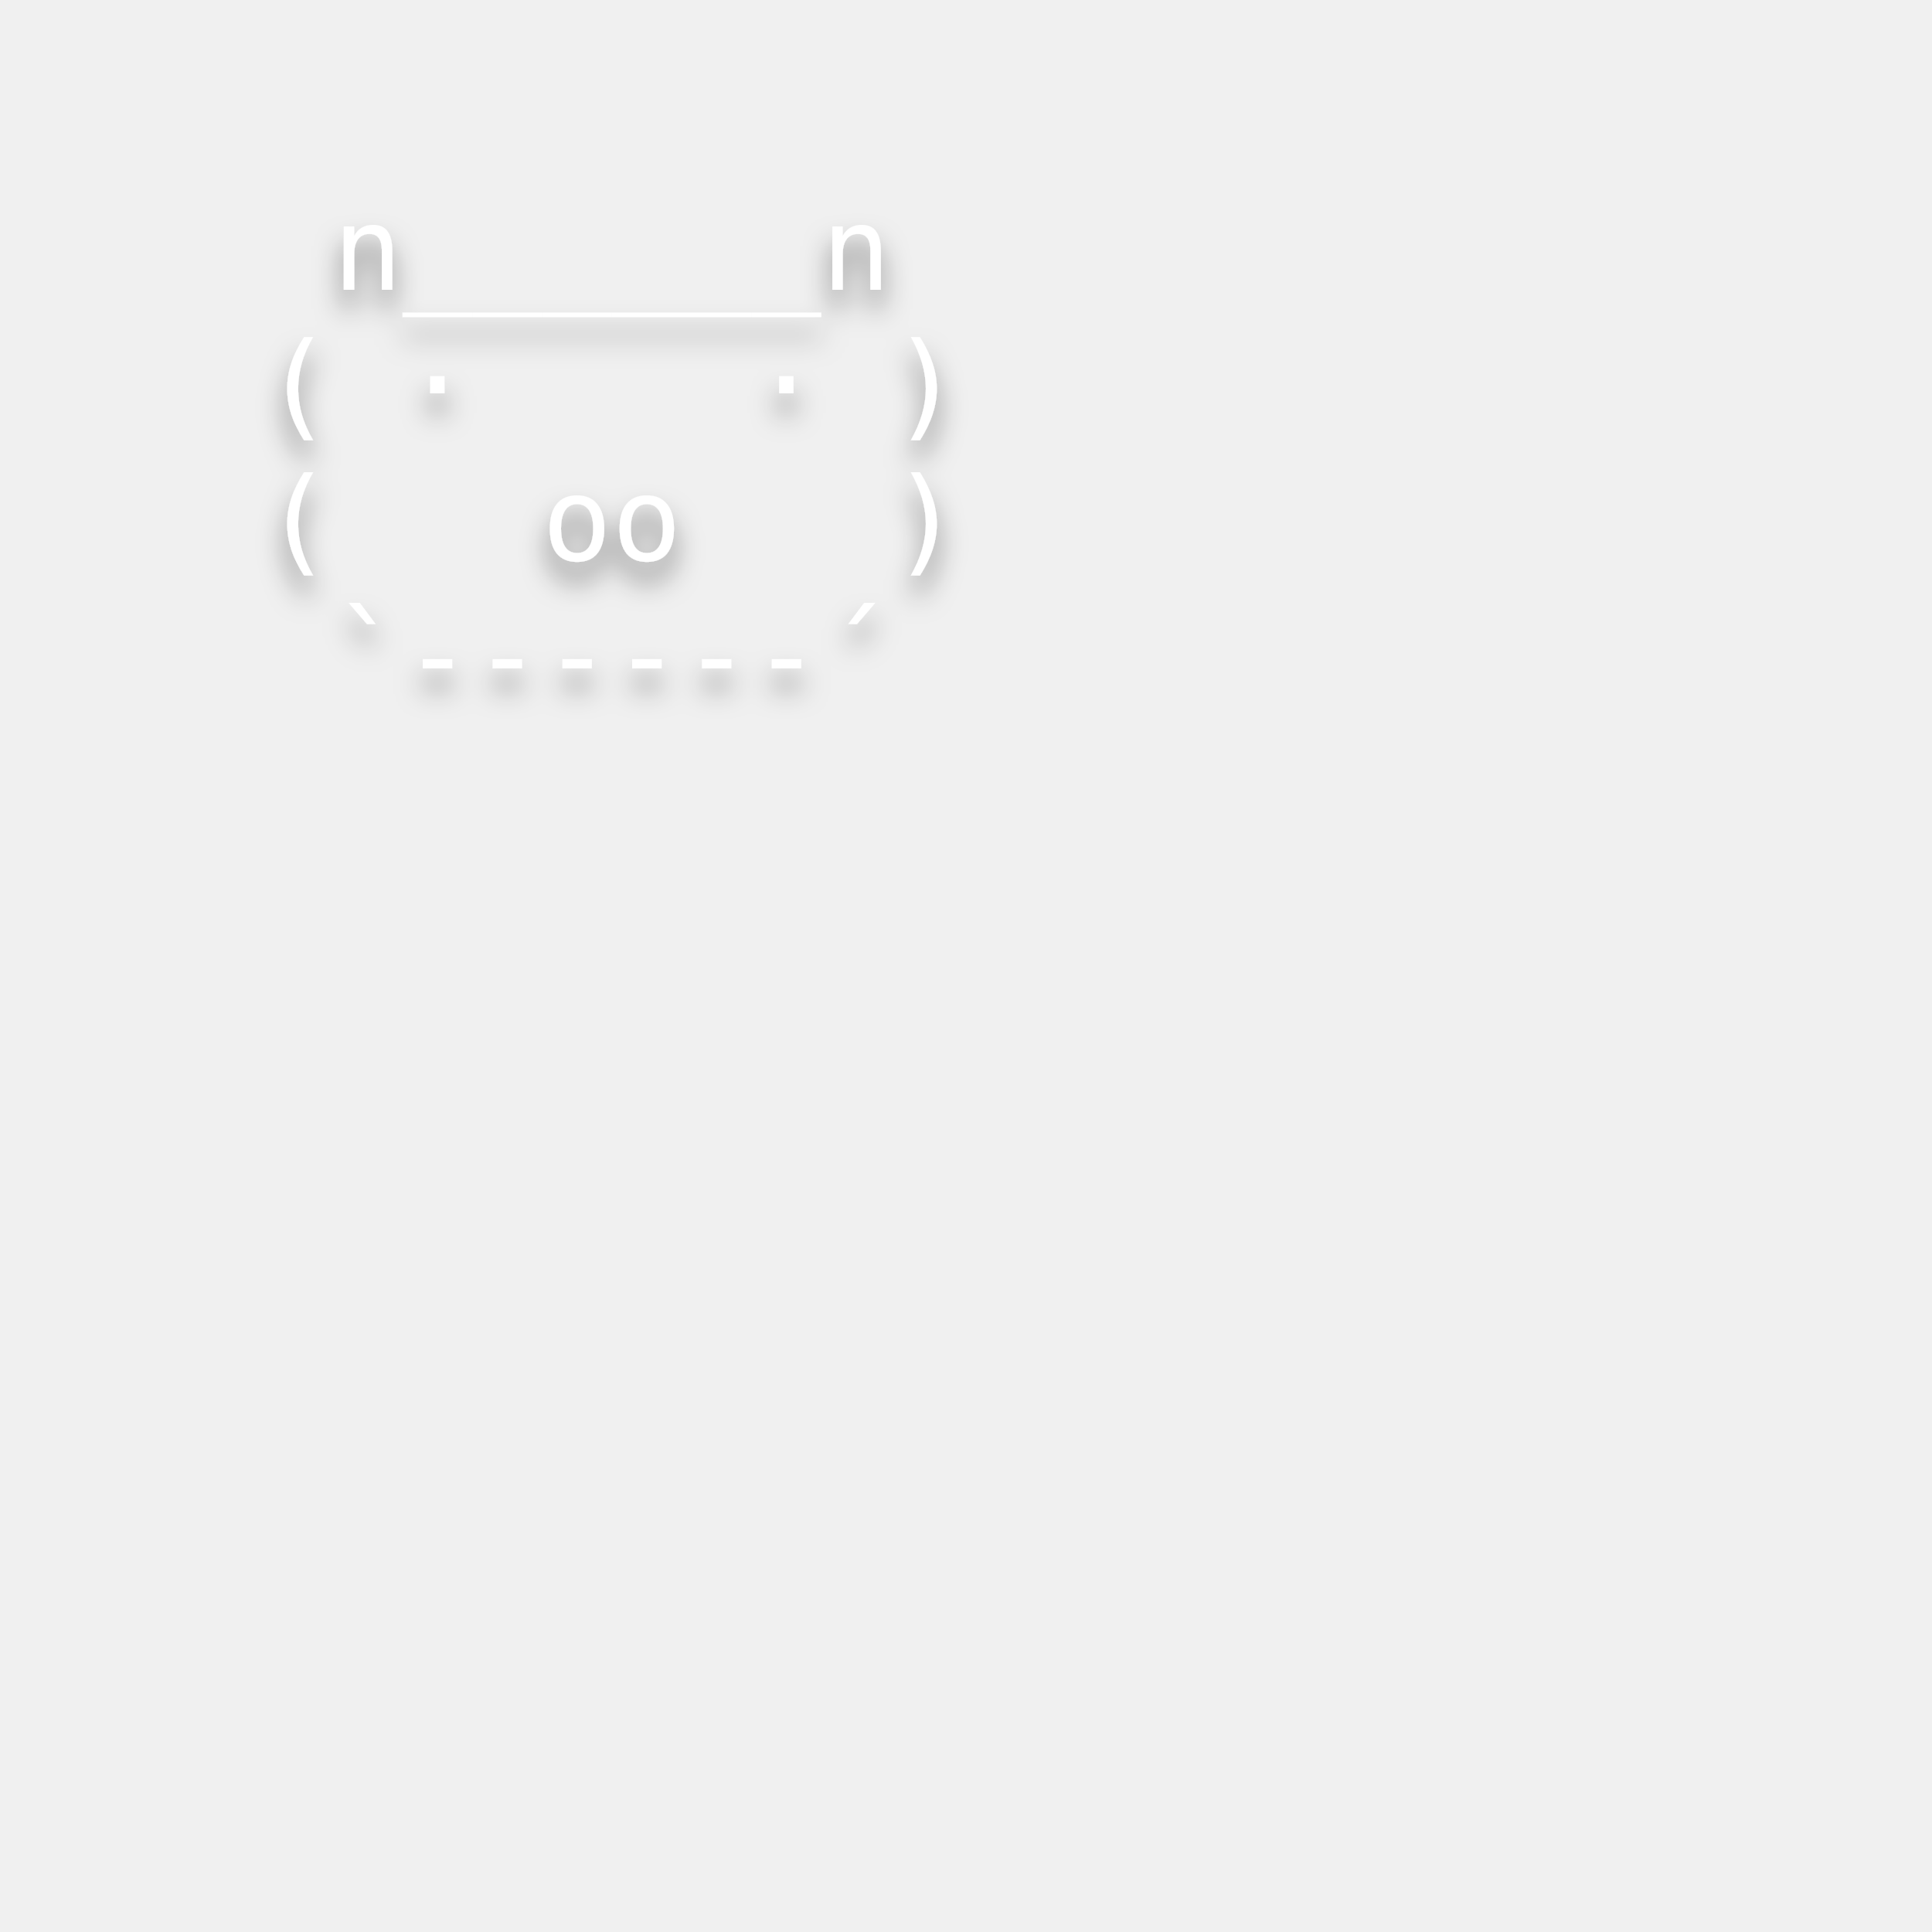
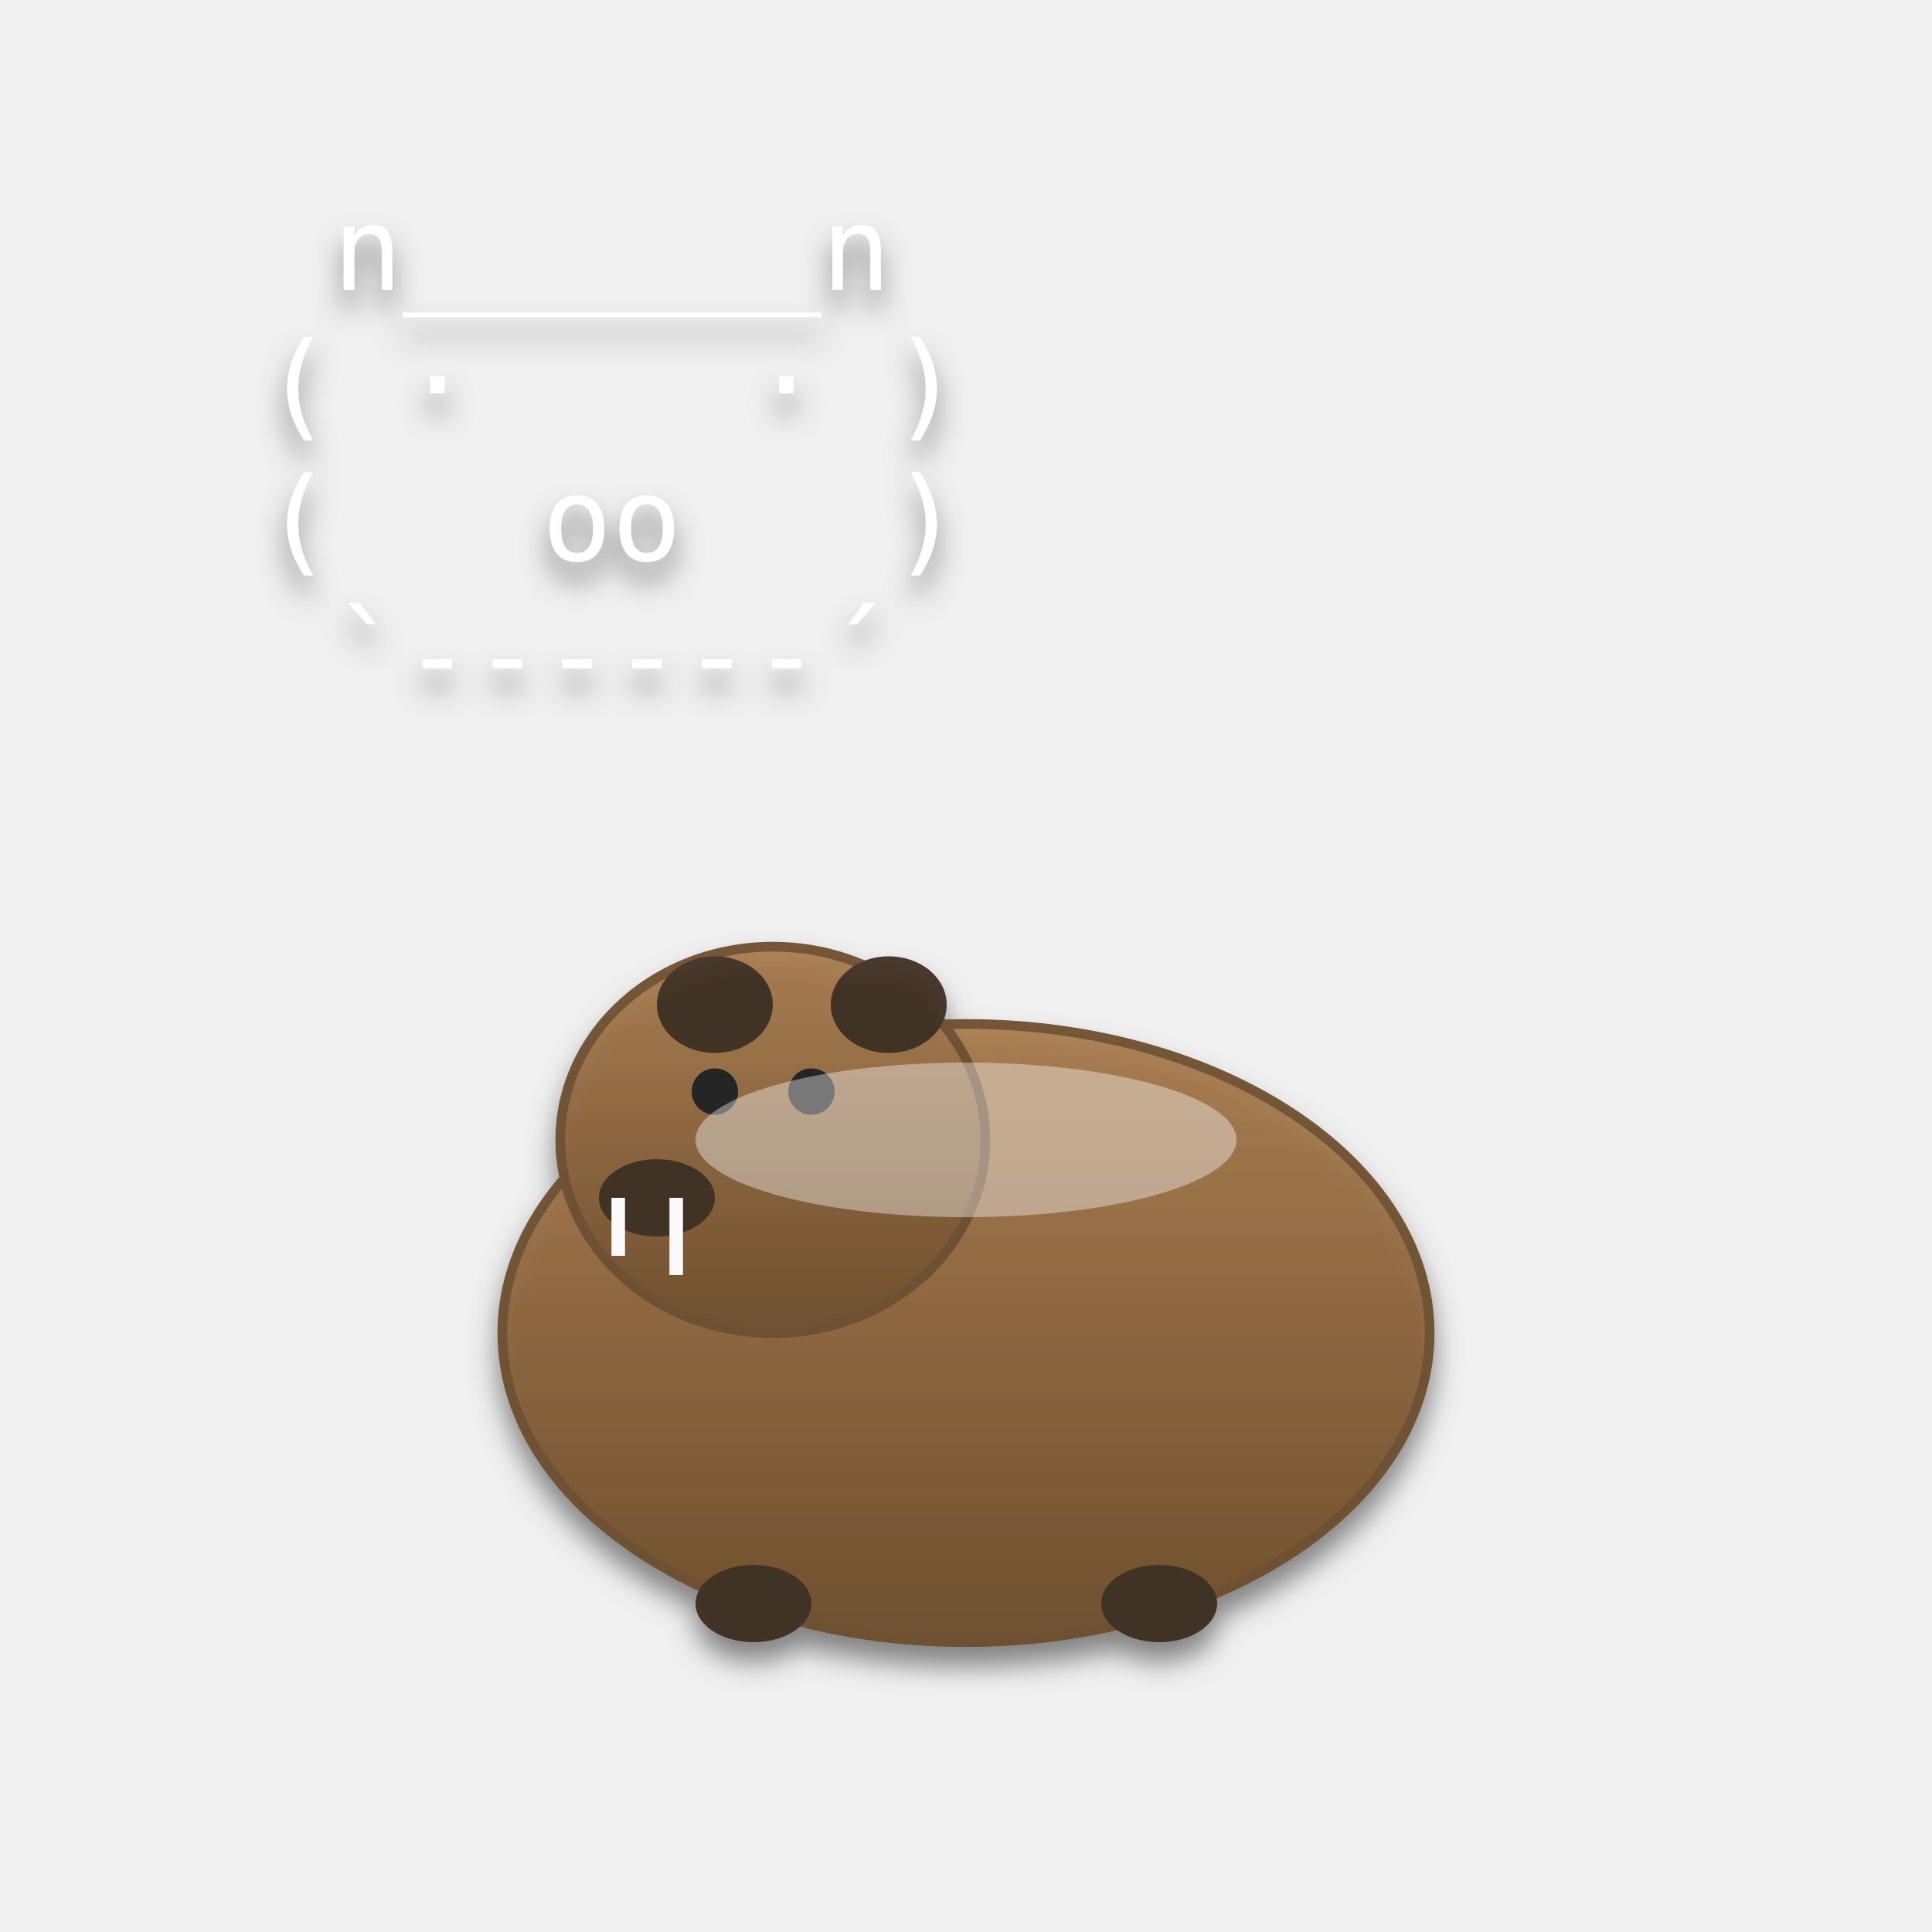
<svg xmlns="http://www.w3.org/2000/svg" viewBox="0 0 200 200" width="200" height="200" data-species="capybara" data-frames="3">
  <defs>
    <linearGradient id="spriteAccent" x1="0%" y1="0%" x2="0%" y2="100%">
      <stop offset="0%" stop-color="#ffffff" stop-opacity="0.95" />
      <stop offset="100%" stop-color="#cfcfff" stop-opacity="0.7" />
+     </linearGradient>
+     <linearGradient id="bodyGrad-capybara" x1="0%" y1="0%" x2="0%" y2="100%">
+       <stop offset="0%" stop-color="#a87a4a" stop-opacity="1" />
+       <stop offset="100%" stop-color="#6b4a2a" stop-opacity="1" />
    </linearGradient>
    <filter id="spriteShadow" x="-15%" y="-15%" width="130%" height="130%">
      <feGaussianBlur in="SourceAlpha" stdDeviation="1.4" />
      <feOffset dx="0" dy="2" result="off" />
      <feComponentTransfer>
        <feFuncA type="linear" slope="0.5" />
      </feComponentTransfer>
      <feMerge>
        <feMergeNode />
        <feMergeNode in="SourceGraphic" />
      </feMerge>
    </filter>
  </defs>
  <rect width="200" height="200" fill="transparent" />
  <g filter="url(#spriteShadow)">
    <g id="state-error" data-state="error" data-frame-idx="2" visibility="hidden">
      <text x="20" y="30" font-family="ui-monospace, SFMono-Regular, Menlo, Consolas, monospace" font-size="12" fill="#ff3366" xml:space="preserve">
        <tspan x="20" dy="0">    ~  ~</tspan>
        <tspan x="20" dy="14">  u______n</tspan>
        <tspan x="20" dy="14"> ( ·    · )</tspan>
        <tspan x="20" dy="14"> (   oo   )</tspan>
        <tspan x="20" dy="14">  `------´</tspan>
      </text>
+       <g class="species-art" opacity="0.92">
+         <ellipse cx="100" cy="138" rx="48" ry="32" fill="url(#bodyGrad-capybara)" stroke="#6b4a2a" stroke-width="1" />
+         <ellipse cx="80" cy="118" rx="22" ry="20" fill="url(#bodyGrad-capybara)" stroke="#6b4a2a" stroke-width="1" />
+         <ellipse cx="74" cy="104" rx="6" ry="5" fill="#3a2a1a" />
+         <ellipse cx="92" cy="104" rx="6" ry="5" fill="#3a2a1a" />
+         <circle cx="74" cy="113" r="2.4" fill="#1a1a1a" />
+         <circle cx="84" cy="113" r="2.4" fill="#1a1a1a" />
+         <ellipse cx="68" cy="124" rx="6" ry="4" fill="#3a2a1a" />
+         <path d="M 64 124 L 64 130 M 70 124 L 70 132" stroke="#fff" stroke-width="1.4" />
+         <ellipse cx="78" cy="166" rx="6" ry="4" fill="#3a2a1a" />
+         <ellipse cx="120" cy="166" rx="6" ry="4" fill="#3a2a1a" />
+         <ellipse cx="100" cy="118" rx="28" ry="8" fill="#ffffff" fill-opacity="0.4" />
+       </g>
    </g>
    <g id="state-notification" data-state="notification" data-frame-idx="0" visibility="hidden">
      <text x="20" y="30" font-family="ui-monospace, SFMono-Regular, Menlo, Consolas, monospace" font-size="12" fill="#ffcc00" xml:space="preserve">
        <tspan x="20" dy="0">  n______n</tspan>
        <tspan x="20" dy="14"> ( ·    · )</tspan>
        <tspan x="20" dy="14"> (   oo   )</tspan>
        <tspan x="20" dy="14">  `------´</tspan>
      </text>
+       <g class="species-art" opacity="0.92">
+         <ellipse cx="100" cy="138" rx="48" ry="32" fill="url(#bodyGrad-capybara)" stroke="#6b4a2a" stroke-width="1" />
+         <ellipse cx="80" cy="118" rx="22" ry="20" fill="url(#bodyGrad-capybara)" stroke="#6b4a2a" stroke-width="1" />
+         <ellipse cx="74" cy="104" rx="6" ry="5" fill="#3a2a1a" />
+         <ellipse cx="92" cy="104" rx="6" ry="5" fill="#3a2a1a" />
+         <circle cx="74" cy="113" r="2.4" fill="#1a1a1a" />
+         <circle cx="84" cy="113" r="2.4" fill="#1a1a1a" />
+         <ellipse cx="68" cy="124" rx="6" ry="4" fill="#3a2a1a" />
+         <path d="M 64 124 L 64 130 M 70 124 L 70 132" stroke="#fff" stroke-width="1.4" />
+         <ellipse cx="78" cy="166" rx="6" ry="4" fill="#3a2a1a" />
+         <ellipse cx="120" cy="166" rx="6" ry="4" fill="#3a2a1a" />
+         <ellipse cx="100" cy="118" rx="28" ry="8" fill="#ffffff" fill-opacity="0.4" />
+       </g>
    </g>
    <g id="state-sweeping" data-state="sweeping" data-frame-idx="0" visibility="hidden">
      <text x="20" y="30" font-family="ui-monospace, SFMono-Regular, Menlo, Consolas, monospace" font-size="12" fill="#88ccff" xml:space="preserve">
        <tspan x="20" dy="0">  n______n</tspan>
        <tspan x="20" dy="14"> ( ·    · )</tspan>
        <tspan x="20" dy="14"> (   oo   )</tspan>
        <tspan x="20" dy="14">  `------´</tspan>
      </text>
+       <g class="species-art" opacity="0.92">
+         <ellipse cx="100" cy="138" rx="48" ry="32" fill="url(#bodyGrad-capybara)" stroke="#6b4a2a" stroke-width="1" />
+         <ellipse cx="80" cy="118" rx="22" ry="20" fill="url(#bodyGrad-capybara)" stroke="#6b4a2a" stroke-width="1" />
+         <ellipse cx="74" cy="104" rx="6" ry="5" fill="#3a2a1a" />
+         <ellipse cx="92" cy="104" rx="6" ry="5" fill="#3a2a1a" />
+         <circle cx="74" cy="113" r="2.4" fill="#1a1a1a" />
+         <circle cx="84" cy="113" r="2.4" fill="#1a1a1a" />
+         <ellipse cx="68" cy="124" rx="6" ry="4" fill="#3a2a1a" />
+         <path d="M 64 124 L 64 130 M 70 124 L 70 132" stroke="#fff" stroke-width="1.4" />
+         <ellipse cx="78" cy="166" rx="6" ry="4" fill="#3a2a1a" />
+         <ellipse cx="120" cy="166" rx="6" ry="4" fill="#3a2a1a" />
+         <ellipse cx="100" cy="118" rx="28" ry="8" fill="#ffffff" fill-opacity="0.4" />
+       </g>
    </g>
    <g id="state-attention" data-state="attention" data-frame-idx="0" visibility="hidden">
      <text x="20" y="30" font-family="ui-monospace, SFMono-Regular, Menlo, Consolas, monospace" font-size="12" fill="#ffaa00" xml:space="preserve">
        <tspan x="20" dy="0">  n______n</tspan>
        <tspan x="20" dy="14"> ( ·    · )</tspan>
        <tspan x="20" dy="14"> (   oo   )</tspan>
        <tspan x="20" dy="14">  `------´</tspan>
      </text>
+       <g class="species-art" opacity="0.92">
+         <ellipse cx="100" cy="138" rx="48" ry="32" fill="url(#bodyGrad-capybara)" stroke="#6b4a2a" stroke-width="1" />
+         <ellipse cx="80" cy="118" rx="22" ry="20" fill="url(#bodyGrad-capybara)" stroke="#6b4a2a" stroke-width="1" />
+         <ellipse cx="74" cy="104" rx="6" ry="5" fill="#3a2a1a" />
+         <ellipse cx="92" cy="104" rx="6" ry="5" fill="#3a2a1a" />
+         <circle cx="74" cy="113" r="2.4" fill="#1a1a1a" />
+         <circle cx="84" cy="113" r="2.4" fill="#1a1a1a" />
+         <ellipse cx="68" cy="124" rx="6" ry="4" fill="#3a2a1a" />
+         <path d="M 64 124 L 64 130 M 70 124 L 70 132" stroke="#fff" stroke-width="1.4" />
+         <ellipse cx="78" cy="166" rx="6" ry="4" fill="#3a2a1a" />
+         <ellipse cx="120" cy="166" rx="6" ry="4" fill="#3a2a1a" />
+         <ellipse cx="100" cy="118" rx="28" ry="8" fill="#ffffff" fill-opacity="0.4" />
+       </g>
    </g>
    <g id="state-juggling" data-state="juggling" data-frame-idx="2" visibility="hidden">
      <text x="20" y="30" font-family="ui-monospace, SFMono-Regular, Menlo, Consolas, monospace" font-size="12" fill="#cc88ff" xml:space="preserve">
        <tspan x="20" dy="0">    ~  ~</tspan>
        <tspan x="20" dy="14">  u______n</tspan>
        <tspan x="20" dy="14"> ( ·    · )</tspan>
        <tspan x="20" dy="14"> (   oo   )</tspan>
        <tspan x="20" dy="14">  `------´</tspan>
      </text>
+       <g class="species-art" opacity="0.92">
+         <ellipse cx="100" cy="138" rx="48" ry="32" fill="url(#bodyGrad-capybara)" stroke="#6b4a2a" stroke-width="1" />
+         <ellipse cx="80" cy="118" rx="22" ry="20" fill="url(#bodyGrad-capybara)" stroke="#6b4a2a" stroke-width="1" />
+         <ellipse cx="74" cy="104" rx="6" ry="5" fill="#3a2a1a" />
+         <ellipse cx="92" cy="104" rx="6" ry="5" fill="#3a2a1a" />
+         <circle cx="74" cy="113" r="2.4" fill="#1a1a1a" />
+         <circle cx="84" cy="113" r="2.4" fill="#1a1a1a" />
+         <ellipse cx="68" cy="124" rx="6" ry="4" fill="#3a2a1a" />
+         <path d="M 64 124 L 64 130 M 70 124 L 70 132" stroke="#fff" stroke-width="1.4" />
+         <ellipse cx="78" cy="166" rx="6" ry="4" fill="#3a2a1a" />
+         <ellipse cx="120" cy="166" rx="6" ry="4" fill="#3a2a1a" />
+         <ellipse cx="100" cy="118" rx="28" ry="8" fill="#ffffff" fill-opacity="0.4" />
+       </g>
    </g>
    <g id="state-carrying" data-state="carrying" data-frame-idx="1" visibility="hidden">
      <text x="20" y="30" font-family="ui-monospace, SFMono-Regular, Menlo, Consolas, monospace" font-size="12" fill="#88ff88" xml:space="preserve">
        <tspan x="20" dy="0">  n______n</tspan>
        <tspan x="20" dy="14"> ( ·    · )</tspan>
        <tspan x="20" dy="14"> (   Oo   )</tspan>
        <tspan x="20" dy="14">  `------´</tspan>
      </text>
+       <g class="species-art" opacity="0.92">
+         <ellipse cx="100" cy="138" rx="48" ry="32" fill="url(#bodyGrad-capybara)" stroke="#6b4a2a" stroke-width="1" />
+         <ellipse cx="80" cy="118" rx="22" ry="20" fill="url(#bodyGrad-capybara)" stroke="#6b4a2a" stroke-width="1" />
+         <ellipse cx="74" cy="104" rx="6" ry="5" fill="#3a2a1a" />
+         <ellipse cx="92" cy="104" rx="6" ry="5" fill="#3a2a1a" />
+         <circle cx="74" cy="113" r="2.4" fill="#1a1a1a" />
+         <circle cx="84" cy="113" r="2.4" fill="#1a1a1a" />
+         <ellipse cx="68" cy="124" rx="6" ry="4" fill="#3a2a1a" />
+         <path d="M 64 124 L 64 130 M 70 124 L 70 132" stroke="#fff" stroke-width="1.4" />
+         <ellipse cx="78" cy="166" rx="6" ry="4" fill="#3a2a1a" />
+         <ellipse cx="120" cy="166" rx="6" ry="4" fill="#3a2a1a" />
+         <ellipse cx="100" cy="118" rx="28" ry="8" fill="#ffffff" fill-opacity="0.4" />
+       </g>
    </g>
    <g id="state-working" data-state="working" data-frame-idx="0" visibility="hidden">
      <text x="20" y="30" font-family="ui-monospace, SFMono-Regular, Menlo, Consolas, monospace" font-size="12" fill="#00ccff" xml:space="preserve">
        <tspan x="20" dy="0">  n______n</tspan>
        <tspan x="20" dy="14"> ( ·    · )</tspan>
        <tspan x="20" dy="14"> (   oo   )</tspan>
        <tspan x="20" dy="14">  `------´</tspan>
      </text>
+       <g class="species-art" opacity="0.92">
+         <ellipse cx="100" cy="138" rx="48" ry="32" fill="url(#bodyGrad-capybara)" stroke="#6b4a2a" stroke-width="1" />
+         <ellipse cx="80" cy="118" rx="22" ry="20" fill="url(#bodyGrad-capybara)" stroke="#6b4a2a" stroke-width="1" />
+         <ellipse cx="74" cy="104" rx="6" ry="5" fill="#3a2a1a" />
+         <ellipse cx="92" cy="104" rx="6" ry="5" fill="#3a2a1a" />
+         <circle cx="74" cy="113" r="2.4" fill="#1a1a1a" />
+         <circle cx="84" cy="113" r="2.4" fill="#1a1a1a" />
+         <ellipse cx="68" cy="124" rx="6" ry="4" fill="#3a2a1a" />
+         <path d="M 64 124 L 64 130 M 70 124 L 70 132" stroke="#fff" stroke-width="1.4" />
+         <ellipse cx="78" cy="166" rx="6" ry="4" fill="#3a2a1a" />
+         <ellipse cx="120" cy="166" rx="6" ry="4" fill="#3a2a1a" />
+         <ellipse cx="100" cy="118" rx="28" ry="8" fill="#ffffff" fill-opacity="0.4" />
+       </g>
    </g>
    <g id="state-thinking" data-state="thinking" data-frame-idx="2" visibility="hidden">
      <text x="20" y="30" font-family="ui-monospace, SFMono-Regular, Menlo, Consolas, monospace" font-size="12" fill="#ffff66" xml:space="preserve">
        <tspan x="20" dy="0">    ~  ~</tspan>
        <tspan x="20" dy="14">  u______n</tspan>
        <tspan x="20" dy="14"> ( ·    · )</tspan>
        <tspan x="20" dy="14"> (   oo   )</tspan>
        <tspan x="20" dy="14">  `------´</tspan>
      </text>
+       <g class="species-art" opacity="0.92">
+         <ellipse cx="100" cy="138" rx="48" ry="32" fill="url(#bodyGrad-capybara)" stroke="#6b4a2a" stroke-width="1" />
+         <ellipse cx="80" cy="118" rx="22" ry="20" fill="url(#bodyGrad-capybara)" stroke="#6b4a2a" stroke-width="1" />
+         <ellipse cx="74" cy="104" rx="6" ry="5" fill="#3a2a1a" />
+         <ellipse cx="92" cy="104" rx="6" ry="5" fill="#3a2a1a" />
+         <circle cx="74" cy="113" r="2.4" fill="#1a1a1a" />
+         <circle cx="84" cy="113" r="2.4" fill="#1a1a1a" />
+         <ellipse cx="68" cy="124" rx="6" ry="4" fill="#3a2a1a" />
+         <path d="M 64 124 L 64 130 M 70 124 L 70 132" stroke="#fff" stroke-width="1.4" />
+         <ellipse cx="78" cy="166" rx="6" ry="4" fill="#3a2a1a" />
+         <ellipse cx="120" cy="166" rx="6" ry="4" fill="#3a2a1a" />
+         <ellipse cx="100" cy="118" rx="28" ry="8" fill="#ffffff" fill-opacity="0.4" />
+       </g>
    </g>
    <g id="state-waking" data-state="waking" data-frame-idx="2" visibility="hidden">
      <text x="20" y="30" font-family="ui-monospace, SFMono-Regular, Menlo, Consolas, monospace" font-size="12" fill="#ffaaaa" xml:space="preserve">
        <tspan x="20" dy="0">    ~  ~</tspan>
        <tspan x="20" dy="14">  u______n</tspan>
        <tspan x="20" dy="14"> ( ·    · )</tspan>
        <tspan x="20" dy="14"> (   oo   )</tspan>
        <tspan x="20" dy="14">  `------´</tspan>
      </text>
+       <g class="species-art" opacity="0.92">
+         <ellipse cx="100" cy="138" rx="48" ry="32" fill="url(#bodyGrad-capybara)" stroke="#6b4a2a" stroke-width="1" />
+         <ellipse cx="80" cy="118" rx="22" ry="20" fill="url(#bodyGrad-capybara)" stroke="#6b4a2a" stroke-width="1" />
+         <ellipse cx="74" cy="104" rx="6" ry="5" fill="#3a2a1a" />
+         <ellipse cx="92" cy="104" rx="6" ry="5" fill="#3a2a1a" />
+         <circle cx="74" cy="113" r="2.4" fill="#1a1a1a" />
+         <circle cx="84" cy="113" r="2.4" fill="#1a1a1a" />
+         <ellipse cx="68" cy="124" rx="6" ry="4" fill="#3a2a1a" />
+         <path d="M 64 124 L 64 130 M 70 124 L 70 132" stroke="#fff" stroke-width="1.4" />
+         <ellipse cx="78" cy="166" rx="6" ry="4" fill="#3a2a1a" />
+         <ellipse cx="120" cy="166" rx="6" ry="4" fill="#3a2a1a" />
+         <ellipse cx="100" cy="118" rx="28" ry="8" fill="#ffffff" fill-opacity="0.4" />
+       </g>
    </g>
    <g id="state-idle" data-state="idle" data-frame-idx="0" visibility="visible">
      <text x="20" y="30" font-family="ui-monospace, SFMono-Regular, Menlo, Consolas, monospace" font-size="12" fill="#ffffff" xml:space="preserve">
        <tspan x="20" dy="0">  n______n</tspan>
        <tspan x="20" dy="14"> ( ·    · )</tspan>
        <tspan x="20" dy="14"> (   oo   )</tspan>
        <tspan x="20" dy="14">  `------´</tspan>
      </text>
+       <g class="species-art" opacity="0.92">
+         <ellipse cx="100" cy="138" rx="48" ry="32" fill="url(#bodyGrad-capybara)" stroke="#6b4a2a" stroke-width="1" />
+         <ellipse cx="80" cy="118" rx="22" ry="20" fill="url(#bodyGrad-capybara)" stroke="#6b4a2a" stroke-width="1" />
+         <ellipse cx="74" cy="104" rx="6" ry="5" fill="#3a2a1a" />
+         <ellipse cx="92" cy="104" rx="6" ry="5" fill="#3a2a1a" />
+         <circle cx="74" cy="113" r="2.4" fill="#1a1a1a" />
+         <circle cx="84" cy="113" r="2.4" fill="#1a1a1a" />
+         <ellipse cx="68" cy="124" rx="6" ry="4" fill="#3a2a1a" />
+         <path d="M 64 124 L 64 130 M 70 124 L 70 132" stroke="#fff" stroke-width="1.4" />
+         <ellipse cx="78" cy="166" rx="6" ry="4" fill="#3a2a1a" />
+         <ellipse cx="120" cy="166" rx="6" ry="4" fill="#3a2a1a" />
+         <ellipse cx="100" cy="118" rx="28" ry="8" fill="#ffffff" fill-opacity="0.4" />
+       </g>
    </g>
    <g id="state-dozing" data-state="dozing" data-frame-idx="0" visibility="hidden">
      <text x="20" y="30" font-family="ui-monospace, SFMono-Regular, Menlo, Consolas, monospace" font-size="12" fill="#aaaaaa" xml:space="preserve">
        <tspan x="20" dy="0">  n______n</tspan>
        <tspan x="20" dy="14"> ( ·    · )</tspan>
        <tspan x="20" dy="14"> (   oo   )</tspan>
        <tspan x="20" dy="14">  `------´</tspan>
      </text>
+       <g class="species-art" opacity="0.92">
+         <ellipse cx="100" cy="138" rx="48" ry="32" fill="url(#bodyGrad-capybara)" stroke="#6b4a2a" stroke-width="1" />
+         <ellipse cx="80" cy="118" rx="22" ry="20" fill="url(#bodyGrad-capybara)" stroke="#6b4a2a" stroke-width="1" />
+         <ellipse cx="74" cy="104" rx="6" ry="5" fill="#3a2a1a" />
+         <ellipse cx="92" cy="104" rx="6" ry="5" fill="#3a2a1a" />
+         <circle cx="74" cy="113" r="2.4" fill="#1a1a1a" />
+         <circle cx="84" cy="113" r="2.4" fill="#1a1a1a" />
+         <ellipse cx="68" cy="124" rx="6" ry="4" fill="#3a2a1a" />
+         <path d="M 64 124 L 64 130 M 70 124 L 70 132" stroke="#fff" stroke-width="1.4" />
+         <ellipse cx="78" cy="166" rx="6" ry="4" fill="#3a2a1a" />
+         <ellipse cx="120" cy="166" rx="6" ry="4" fill="#3a2a1a" />
+         <ellipse cx="100" cy="118" rx="28" ry="8" fill="#ffffff" fill-opacity="0.4" />
+       </g>
    </g>
    <g id="state-sleeping" data-state="sleeping" data-frame-idx="0" visibility="hidden">
      <text x="20" y="30" font-family="ui-monospace, SFMono-Regular, Menlo, Consolas, monospace" font-size="12" fill="#666688" xml:space="preserve">
        <tspan x="20" dy="0">  n______n</tspan>
        <tspan x="20" dy="14"> ( ·    · )</tspan>
        <tspan x="20" dy="14"> (   oo   )</tspan>
        <tspan x="20" dy="14">  `------´</tspan>
      </text>
+       <g class="species-art" opacity="0.92">
+         <ellipse cx="100" cy="138" rx="48" ry="32" fill="url(#bodyGrad-capybara)" stroke="#6b4a2a" stroke-width="1" />
+         <ellipse cx="80" cy="118" rx="22" ry="20" fill="url(#bodyGrad-capybara)" stroke="#6b4a2a" stroke-width="1" />
+         <ellipse cx="74" cy="104" rx="6" ry="5" fill="#3a2a1a" />
+         <ellipse cx="92" cy="104" rx="6" ry="5" fill="#3a2a1a" />
+         <circle cx="74" cy="113" r="2.4" fill="#1a1a1a" />
+         <circle cx="84" cy="113" r="2.4" fill="#1a1a1a" />
+         <ellipse cx="68" cy="124" rx="6" ry="4" fill="#3a2a1a" />
+         <path d="M 64 124 L 64 130 M 70 124 L 70 132" stroke="#fff" stroke-width="1.4" />
+         <ellipse cx="78" cy="166" rx="6" ry="4" fill="#3a2a1a" />
+         <ellipse cx="120" cy="166" rx="6" ry="4" fill="#3a2a1a" />
+         <ellipse cx="100" cy="118" rx="28" ry="8" fill="#ffffff" fill-opacity="0.4" />
+       </g>
    </g>
  </g>
</svg>
